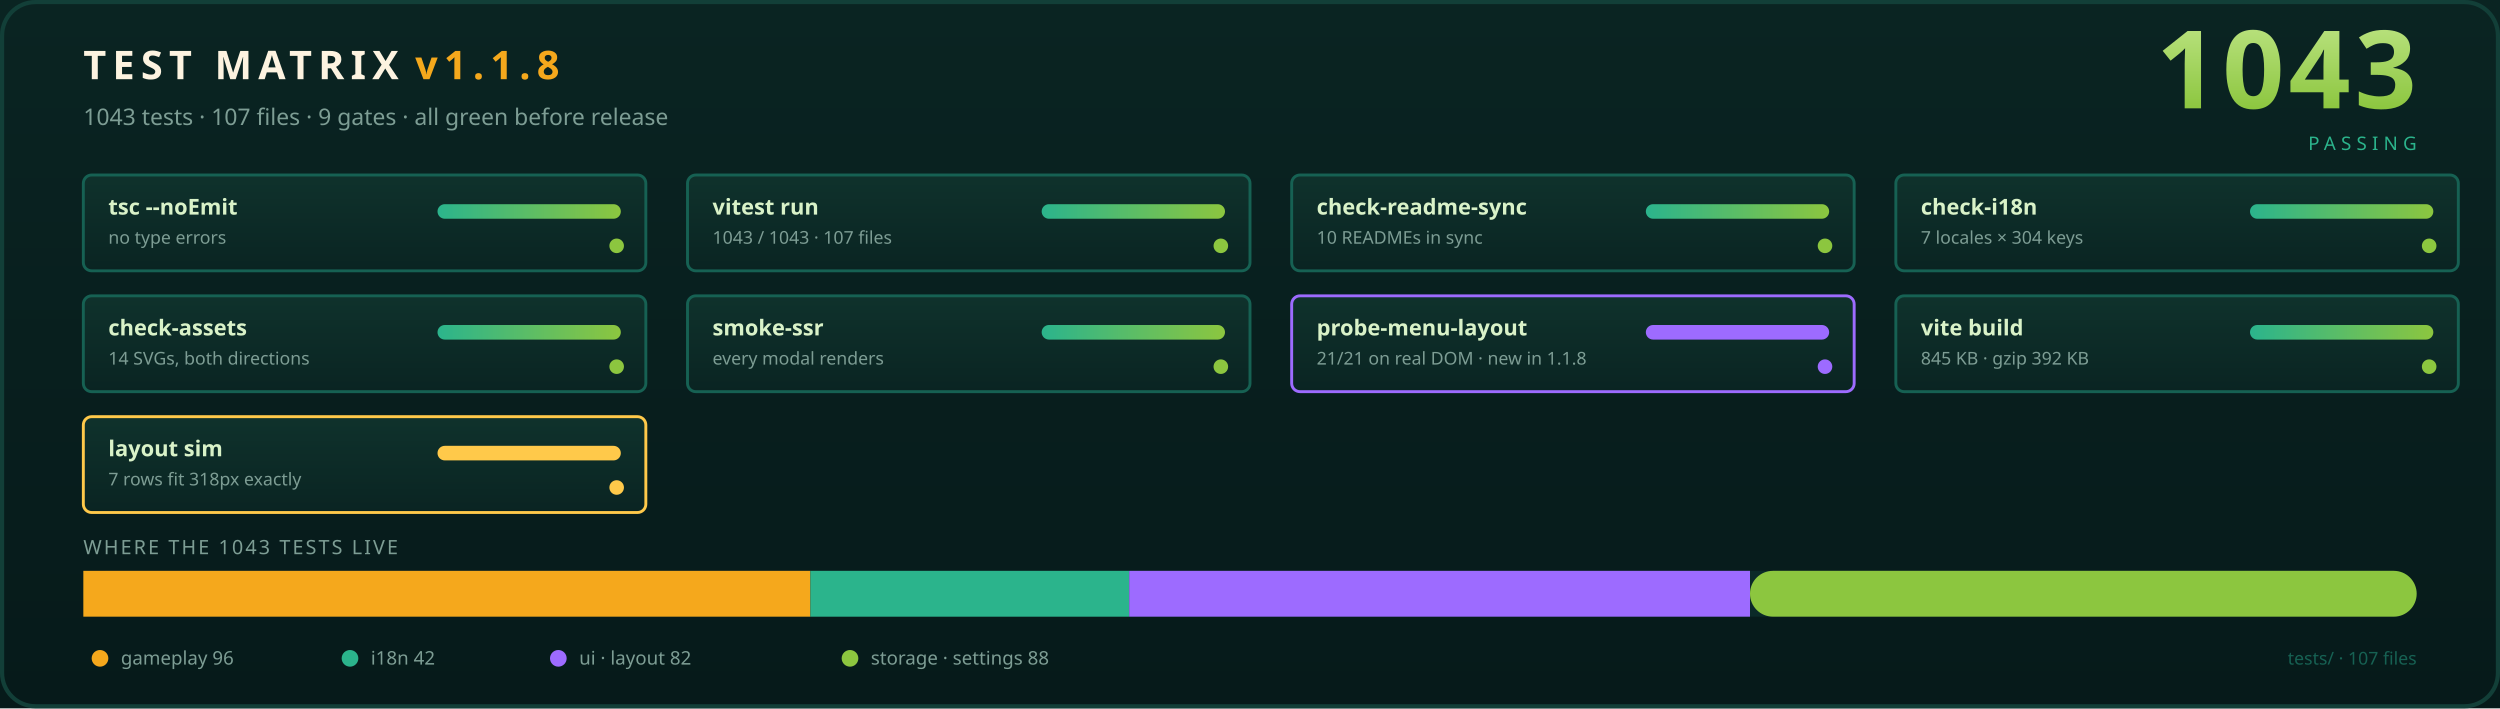
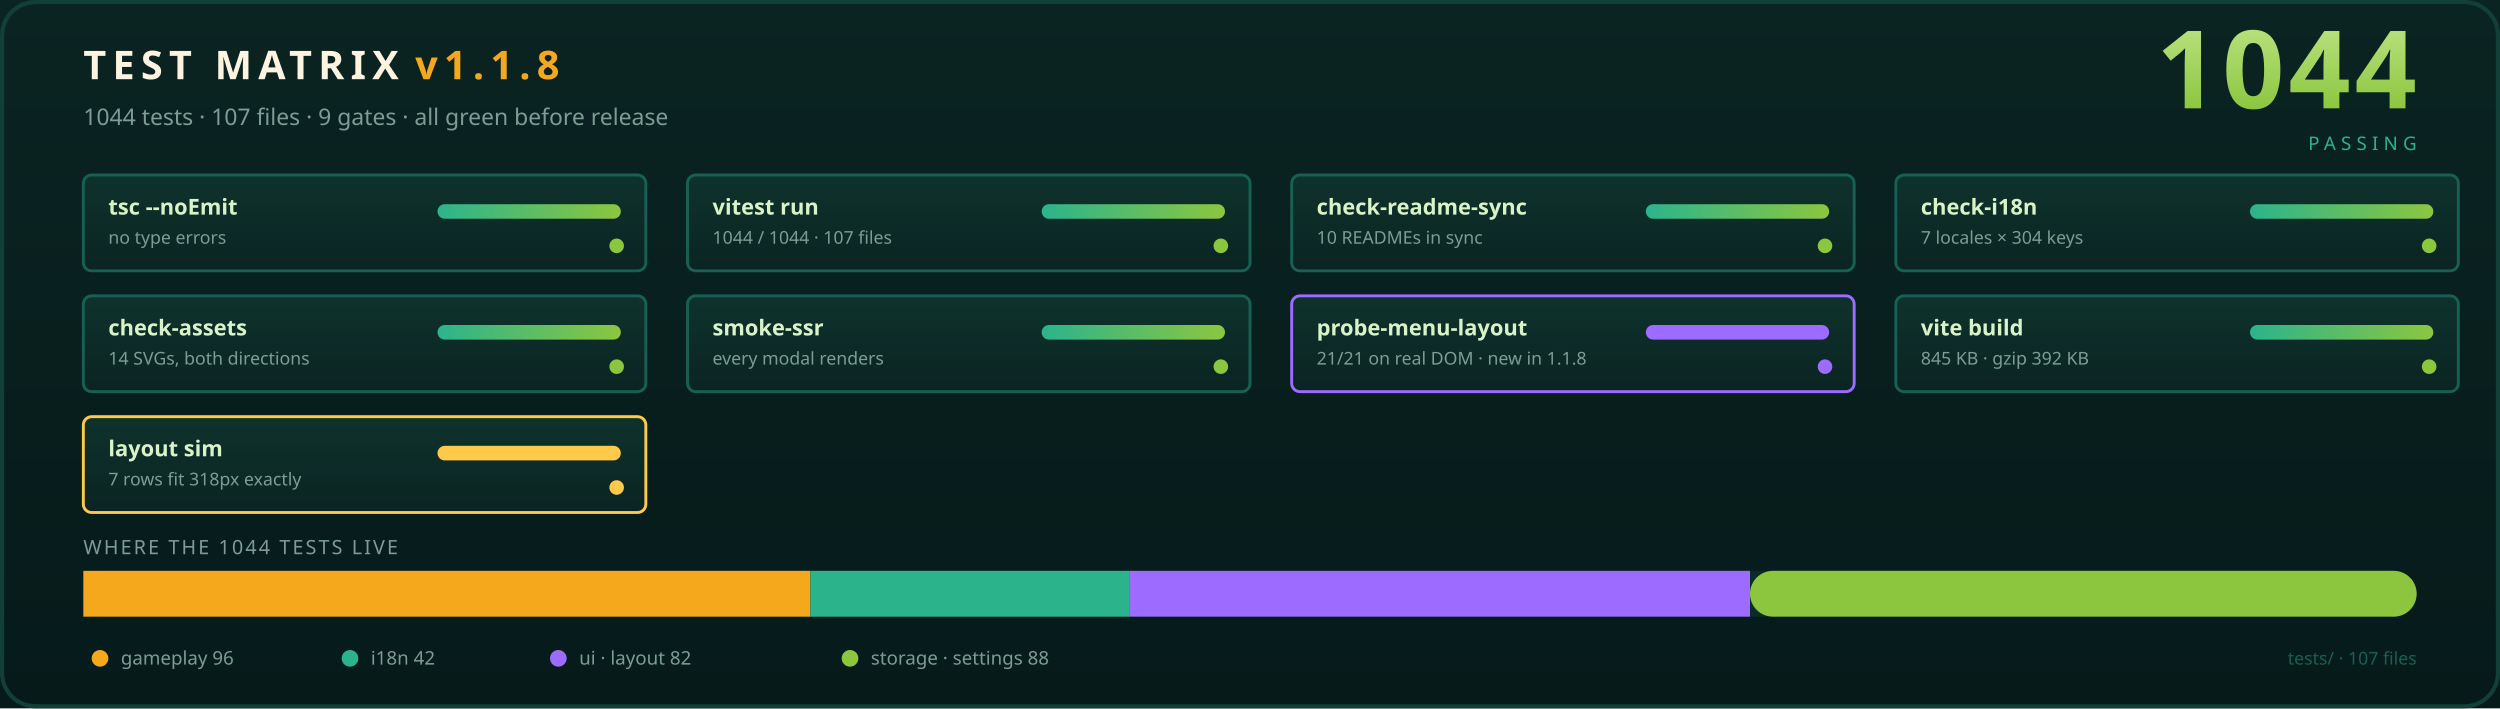
- <svg xmlns="http://www.w3.org/2000/svg" viewBox="0 0 1200 340" role="img" aria-label="Ma trận kiểm thử Lọ Chéo v1.1.8 — 1043 test trên 107 file, 9 cổng kiểm tra, phân bố theo nhóm (hoạt họa SMIL)">
+ <svg xmlns="http://www.w3.org/2000/svg" viewBox="0 0 1200 340" role="img" aria-label="Ma trận kiểm thử Lọ Chéo v1.1.8 — 1044 test trên 107 file, 9 cổng kiểm tra, phân bố theo nhóm (hoạt họa SMIL)">
  <defs>
    <filter id="tm-glow" x="-40%" y="-40%" width="180%" height="180%">
      <feGaussianBlur stdDeviation="4" result="b" />
      <feMerge>
        <feMergeNode in="b" />
        <feMergeNode in="SourceGraphic" />
      </feMerge>
    </filter>
    <linearGradient id="tmBg" x1="0" y1="0" x2="0" y2="1">
      <stop offset="0" stop-color="#0a2422" />
      <stop offset="1" stop-color="#061a1a" />
    </linearGradient>
    <linearGradient id="tmCard" x1="0" y1="0" x2="0" y2="1">
      <stop offset="0" stop-color="#0f322c" />
      <stop offset="1" stop-color="#0a2422" />
    </linearGradient>
    <linearGradient id="tmBar" x1="0" y1="0" x2="1" y2="0">
      <stop offset="0" stop-color="#2bb48c" />
      <stop offset="1" stop-color="#8cc63f" />
    </linearGradient>
    <linearGradient id="tmBig" x1="0" y1="0" x2="0" y2="1">
      <stop offset="0" stop-color="#b6e07a" />
      <stop offset="1" stop-color="#8cc63f" />
    </linearGradient>
  </defs>
  <rect width="1200" height="340" fill="url(#tmBg)" />
  <rect x="1" y="1" width="1198" height="338" rx="16" fill="none" stroke="#123f38" stroke-width="2" />
  <text x="40" y="38" font-family="'Arial Black','Bungee',sans-serif" font-weight="900" font-size="19" letter-spacing="3" fill="#fdf3e0">TEST MATRIX <tspan fill="#f5a81c">v1.1.8</tspan>
  </text>
-   <text x="40" y="60" font-family="system-ui,sans-serif" font-size="11" fill="#7d9d94">1043 tests · 107 files · 9 gates · all green before release</text>
-   <text x="1160" y="52" text-anchor="end" font-family="'Arial Black','Bungee',sans-serif" font-weight="900" font-size="52" fill="url(#tmBig)" letter-spacing="2">1043</text>
+   <text x="40" y="60" font-family="system-ui,sans-serif" font-size="11" fill="#7d9d94">1044 tests · 107 files · 9 gates · all green before release</text>
+   <text x="1160" y="52" text-anchor="end" font-family="'Arial Black','Bungee',sans-serif" font-weight="900" font-size="52" fill="url(#tmBig)" letter-spacing="2">1044</text>
  <text x="1160" y="72" text-anchor="end" font-family="system-ui,sans-serif" font-size="9" letter-spacing="2.5" fill="#2bb48c">PASSING</text>
  <g font-family="system-ui,sans-serif">
    <g transform="translate(40,84)">
      <rect width="270" height="46" rx="4" fill="url(#tmCard)" stroke="#166153" stroke-width="1.4" />
      <text x="12" y="19" font-size="10.5" fill="#d9f2c8" font-weight="700">tsc --noEmit</text>
      <text x="12" y="33" font-size="8.5" fill="#7d9d94">no type errors</text>
      <rect x="170" y="14" width="88" height="7" rx="3.5" fill="#0b2a28" />
      <rect x="170" y="14" width="88" height="7" rx="3.5" fill="url(#tmBar)">
        <animate attributeName="opacity" values="0.6;1;1;0.6" dur="9s" repeatCount="indefinite" />
      </rect>
      <circle cx="256" cy="34" r="3.5" fill="#8cc63f">
        <animate attributeName="opacity" values="1;0.3;1" dur="2.4s" repeatCount="indefinite" />
      </circle>
    </g>
    <g transform="translate(330,84)">
      <rect width="270" height="46" rx="4" fill="url(#tmCard)" stroke="#166153" stroke-width="1.4" />
      <text x="12" y="19" font-size="10.5" fill="#d9f2c8" font-weight="700">vitest run</text>
-       <text x="12" y="33" font-size="8.5" fill="#7d9d94">1043 / 1043 · 107 files</text>
+       <text x="12" y="33" font-size="8.5" fill="#7d9d94">1044 / 1044 · 107 files</text>
      <rect x="170" y="14" width="88" height="7" rx="3.5" fill="#0b2a28" />
      <rect x="170" y="14" width="88" height="7" rx="3.5" fill="url(#tmBar)">
        <animate attributeName="opacity" values="0.6;1;1;0.6" dur="9s" begin="0.6s" repeatCount="indefinite" />
      </rect>
      <circle cx="256" cy="34" r="3.5" fill="#8cc63f">
        <animate attributeName="opacity" values="1;0.3;1" dur="2.4s" begin="0.3s" repeatCount="indefinite" />
      </circle>
    </g>
    <g transform="translate(620,84)">
      <rect width="270" height="46" rx="4" fill="url(#tmCard)" stroke="#166153" stroke-width="1.4" />
      <text x="12" y="19" font-size="10.5" fill="#d9f2c8" font-weight="700">check-readme-sync</text>
      <text x="12" y="33" font-size="8.5" fill="#7d9d94">10 READMEs in sync</text>
      <rect x="170" y="14" width="88" height="7" rx="3.5" fill="#0b2a28" />
      <rect x="170" y="14" width="88" height="7" rx="3.5" fill="url(#tmBar)">
        <animate attributeName="opacity" values="0.6;1;1;0.6" dur="9s" begin="1.2s" repeatCount="indefinite" />
      </rect>
      <circle cx="256" cy="34" r="3.5" fill="#8cc63f">
        <animate attributeName="opacity" values="1;0.3;1" dur="2.4s" begin="0.6s" repeatCount="indefinite" />
      </circle>
    </g>
    <g transform="translate(910,84)">
      <rect width="270" height="46" rx="4" fill="url(#tmCard)" stroke="#166153" stroke-width="1.4" />
      <text x="12" y="19" font-size="10.5" fill="#d9f2c8" font-weight="700">check-i18n</text>
      <text x="12" y="33" font-size="8.5" fill="#7d9d94">7 locales × 304 keys</text>
      <rect x="170" y="14" width="88" height="7" rx="3.5" fill="#0b2a28" />
      <rect x="170" y="14" width="88" height="7" rx="3.5" fill="url(#tmBar)">
        <animate attributeName="opacity" values="0.6;1;1;0.6" dur="9s" begin="1.8s" repeatCount="indefinite" />
      </rect>
      <circle cx="256" cy="34" r="3.5" fill="#8cc63f">
        <animate attributeName="opacity" values="1;0.3;1" dur="2.4s" begin="0.9s" repeatCount="indefinite" />
      </circle>
    </g>
    <g transform="translate(40,142)">
      <rect width="270" height="46" rx="4" fill="url(#tmCard)" stroke="#166153" stroke-width="1.4" />
      <text x="12" y="19" font-size="10.5" fill="#d9f2c8" font-weight="700">check-assets</text>
      <text x="12" y="33" font-size="8.5" fill="#7d9d94">14 SVGs, both directions</text>
      <rect x="170" y="14" width="88" height="7" rx="3.5" fill="#0b2a28" />
      <rect x="170" y="14" width="88" height="7" rx="3.5" fill="url(#tmBar)">
        <animate attributeName="opacity" values="0.6;1;1;0.6" dur="9s" begin="2.4s" repeatCount="indefinite" />
      </rect>
      <circle cx="256" cy="34" r="3.5" fill="#8cc63f">
        <animate attributeName="opacity" values="1;0.3;1" dur="2.4s" begin="1.2s" repeatCount="indefinite" />
      </circle>
    </g>
    <g transform="translate(330,142)">
      <rect width="270" height="46" rx="4" fill="url(#tmCard)" stroke="#166153" stroke-width="1.4" />
      <text x="12" y="19" font-size="10.5" fill="#d9f2c8" font-weight="700">smoke-ssr</text>
      <text x="12" y="33" font-size="8.5" fill="#7d9d94">every modal renders</text>
      <rect x="170" y="14" width="88" height="7" rx="3.5" fill="#0b2a28" />
      <rect x="170" y="14" width="88" height="7" rx="3.5" fill="url(#tmBar)">
        <animate attributeName="opacity" values="0.6;1;1;0.6" dur="9s" begin="3s" repeatCount="indefinite" />
      </rect>
      <circle cx="256" cy="34" r="3.5" fill="#8cc63f">
        <animate attributeName="opacity" values="1;0.3;1" dur="2.4s" begin="1.5s" repeatCount="indefinite" />
      </circle>
    </g>
    <g transform="translate(620,142)">
      <rect width="270" height="46" rx="4" fill="url(#tmCard)" stroke="#9d6bff" stroke-width="1.4" />
      <text x="12" y="19" font-size="10.5" fill="#d9f2c8" font-weight="700">probe-menu-layout</text>
      <text x="12" y="33" font-size="8.5" fill="#7d9d94">21/21 on real DOM · new in 1.1.8</text>
      <rect x="170" y="14" width="88" height="7" rx="3.5" fill="#0b2a28" />
      <rect x="170" y="14" width="88" height="7" rx="3.5" fill="#9d6bff" />
      <circle cx="256" cy="34" r="3.5" fill="#9d6bff">
        <animate attributeName="opacity" values="1;0.3;1" dur="2.4s" begin="1.8s" repeatCount="indefinite" />
      </circle>
    </g>
    <g transform="translate(910,142)">
      <rect width="270" height="46" rx="4" fill="url(#tmCard)" stroke="#166153" stroke-width="1.4" />
      <text x="12" y="19" font-size="10.5" fill="#d9f2c8" font-weight="700">vite build</text>
      <text x="12" y="33" font-size="8.5" fill="#7d9d94">845 KB · gzip 392 KB</text>
      <rect x="170" y="14" width="88" height="7" rx="3.5" fill="#0b2a28" />
      <rect x="170" y="14" width="88" height="7" rx="3.5" fill="url(#tmBar)">
        <animate attributeName="opacity" values="0.6;1;1;0.6" dur="9s" begin="4.2s" repeatCount="indefinite" />
      </rect>
      <circle cx="256" cy="34" r="3.5" fill="#8cc63f">
        <animate attributeName="opacity" values="1;0.3;1" dur="2.4s" begin="2.1s" repeatCount="indefinite" />
      </circle>
    </g>
    <g transform="translate(40,200)">
      <rect width="270" height="46" rx="4" fill="url(#tmCard)" stroke="#ffc94a" stroke-width="1.4" />
      <text x="12" y="19" font-size="10.5" fill="#d9f2c8" font-weight="700">layout sim</text>
      <text x="12" y="33" font-size="8.5" fill="#7d9d94">7 rows fit 318px exactly</text>
      <rect x="170" y="14" width="88" height="7" rx="3.5" fill="#0b2a28" />
      <rect x="170" y="14" width="88" height="7" rx="3.5" fill="#ffc94a" />
      <circle cx="256" cy="34" r="3.5" fill="#ffc94a">
        <animate attributeName="opacity" values="1;0.3;1" dur="2.4s" begin="2.4s" repeatCount="indefinite" />
      </circle>
    </g>
  </g>
-   <text x="40" y="266" font-family="system-ui,sans-serif" font-size="9.5" letter-spacing="1" fill="#7d9d94">WHERE THE 1043 TESTS LIVE</text>
+   <text x="40" y="266" font-family="system-ui,sans-serif" font-size="9.5" letter-spacing="1" fill="#7d9d94">WHERE THE 1044 TESTS LIVE</text>
  <g transform="translate(40,274)">
    <rect width="1120" height="22" rx="11" fill="#0b2a28" />
    <rect x="0" y="0" width="349" height="22" fill="#f5a81c">
      <animate attributeName="opacity" values="0.55;1;1;0.55" dur="9s" begin="0s" repeatCount="indefinite" />
    </rect>
    <rect x="349" y="0" width="153" height="22" fill="#2bb48c">
      <animate attributeName="opacity" values="0.55;1;1;0.55" dur="9s" begin="0.8s" repeatCount="indefinite" />
    </rect>
    <rect x="502" y="0" width="298" height="22" fill="#9d6bff">
      <animate attributeName="opacity" values="0.55;1;1;0.55" dur="9s" begin="1.6s" repeatCount="indefinite" />
    </rect>
    <rect x="800" y="0" width="320" height="22" rx="11" fill="#8cc63f">
      <animate attributeName="opacity" values="0.55;1;1;0.55" dur="9s" begin="2.4s" repeatCount="indefinite" />
    </rect>
  </g>
  <g font-family="system-ui,sans-serif" font-size="9" fill="#7d9d94">
    <circle cx="48" cy="316" r="4" fill="#f5a81c" />
    <text x="58" y="319">gameplay 96</text>
    <circle cx="168" cy="316" r="4" fill="#2bb48c" />
    <text x="178" y="319">i18n 42</text>
    <circle cx="268" cy="316" r="4" fill="#9d6bff" />
    <text x="278" y="319">ui · layout 82</text>
    <circle cx="408" cy="316" r="4" fill="#8cc63f" />
    <text x="418" y="319">storage · settings 88</text>
  </g>
  <text x="1160" y="319" text-anchor="end" font-family="system-ui,sans-serif" font-size="8.5" fill="#166153">tests/ · 107 files</text>
</svg>
